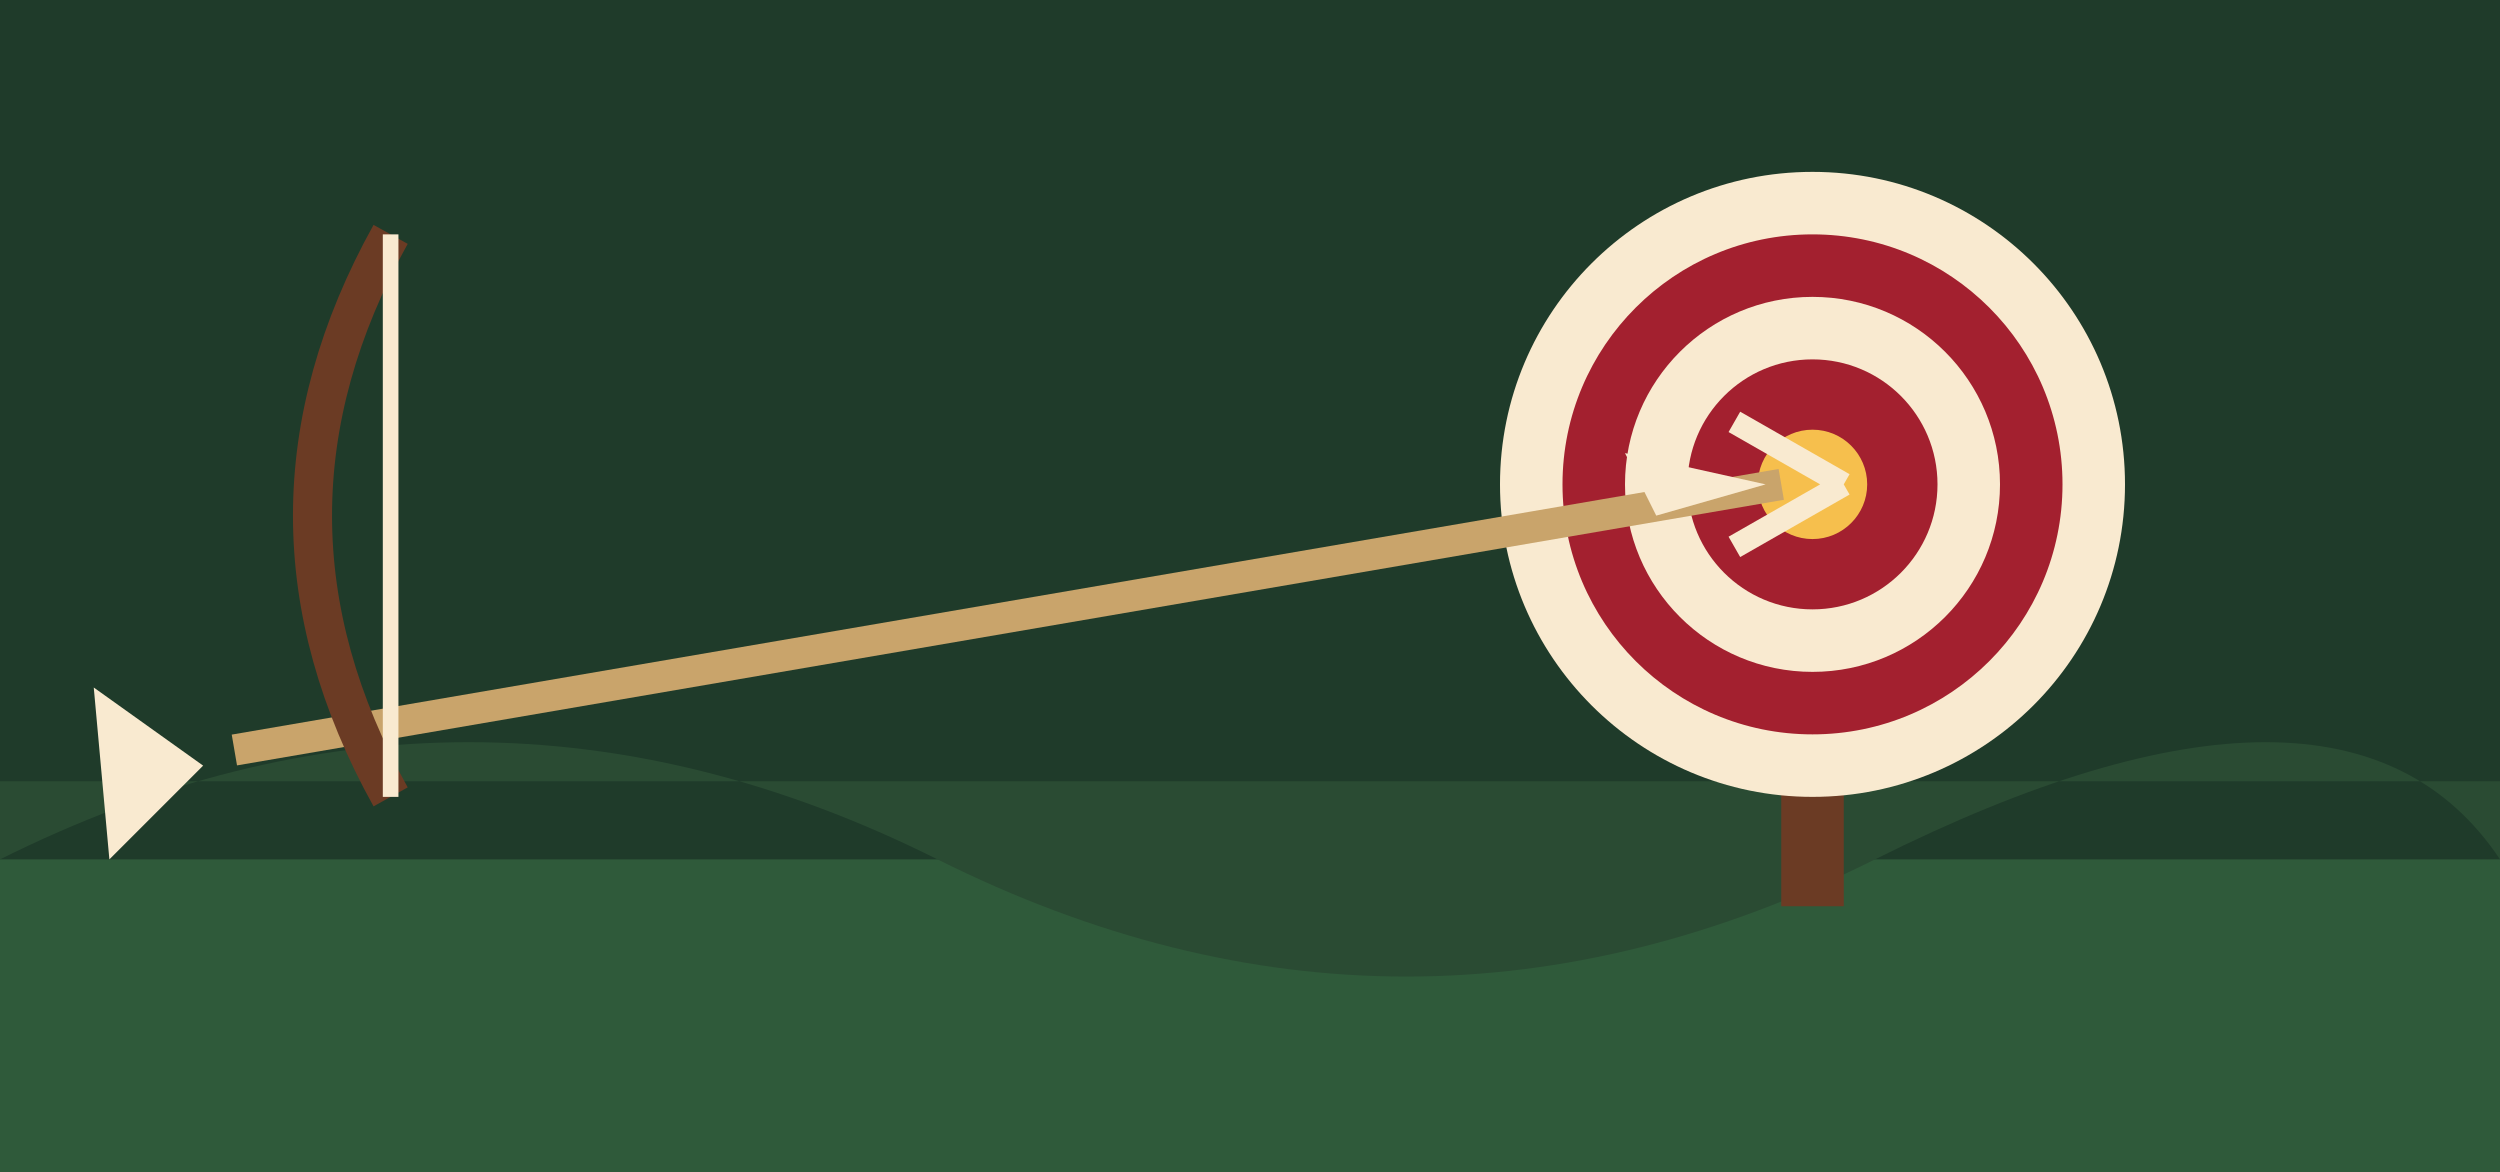
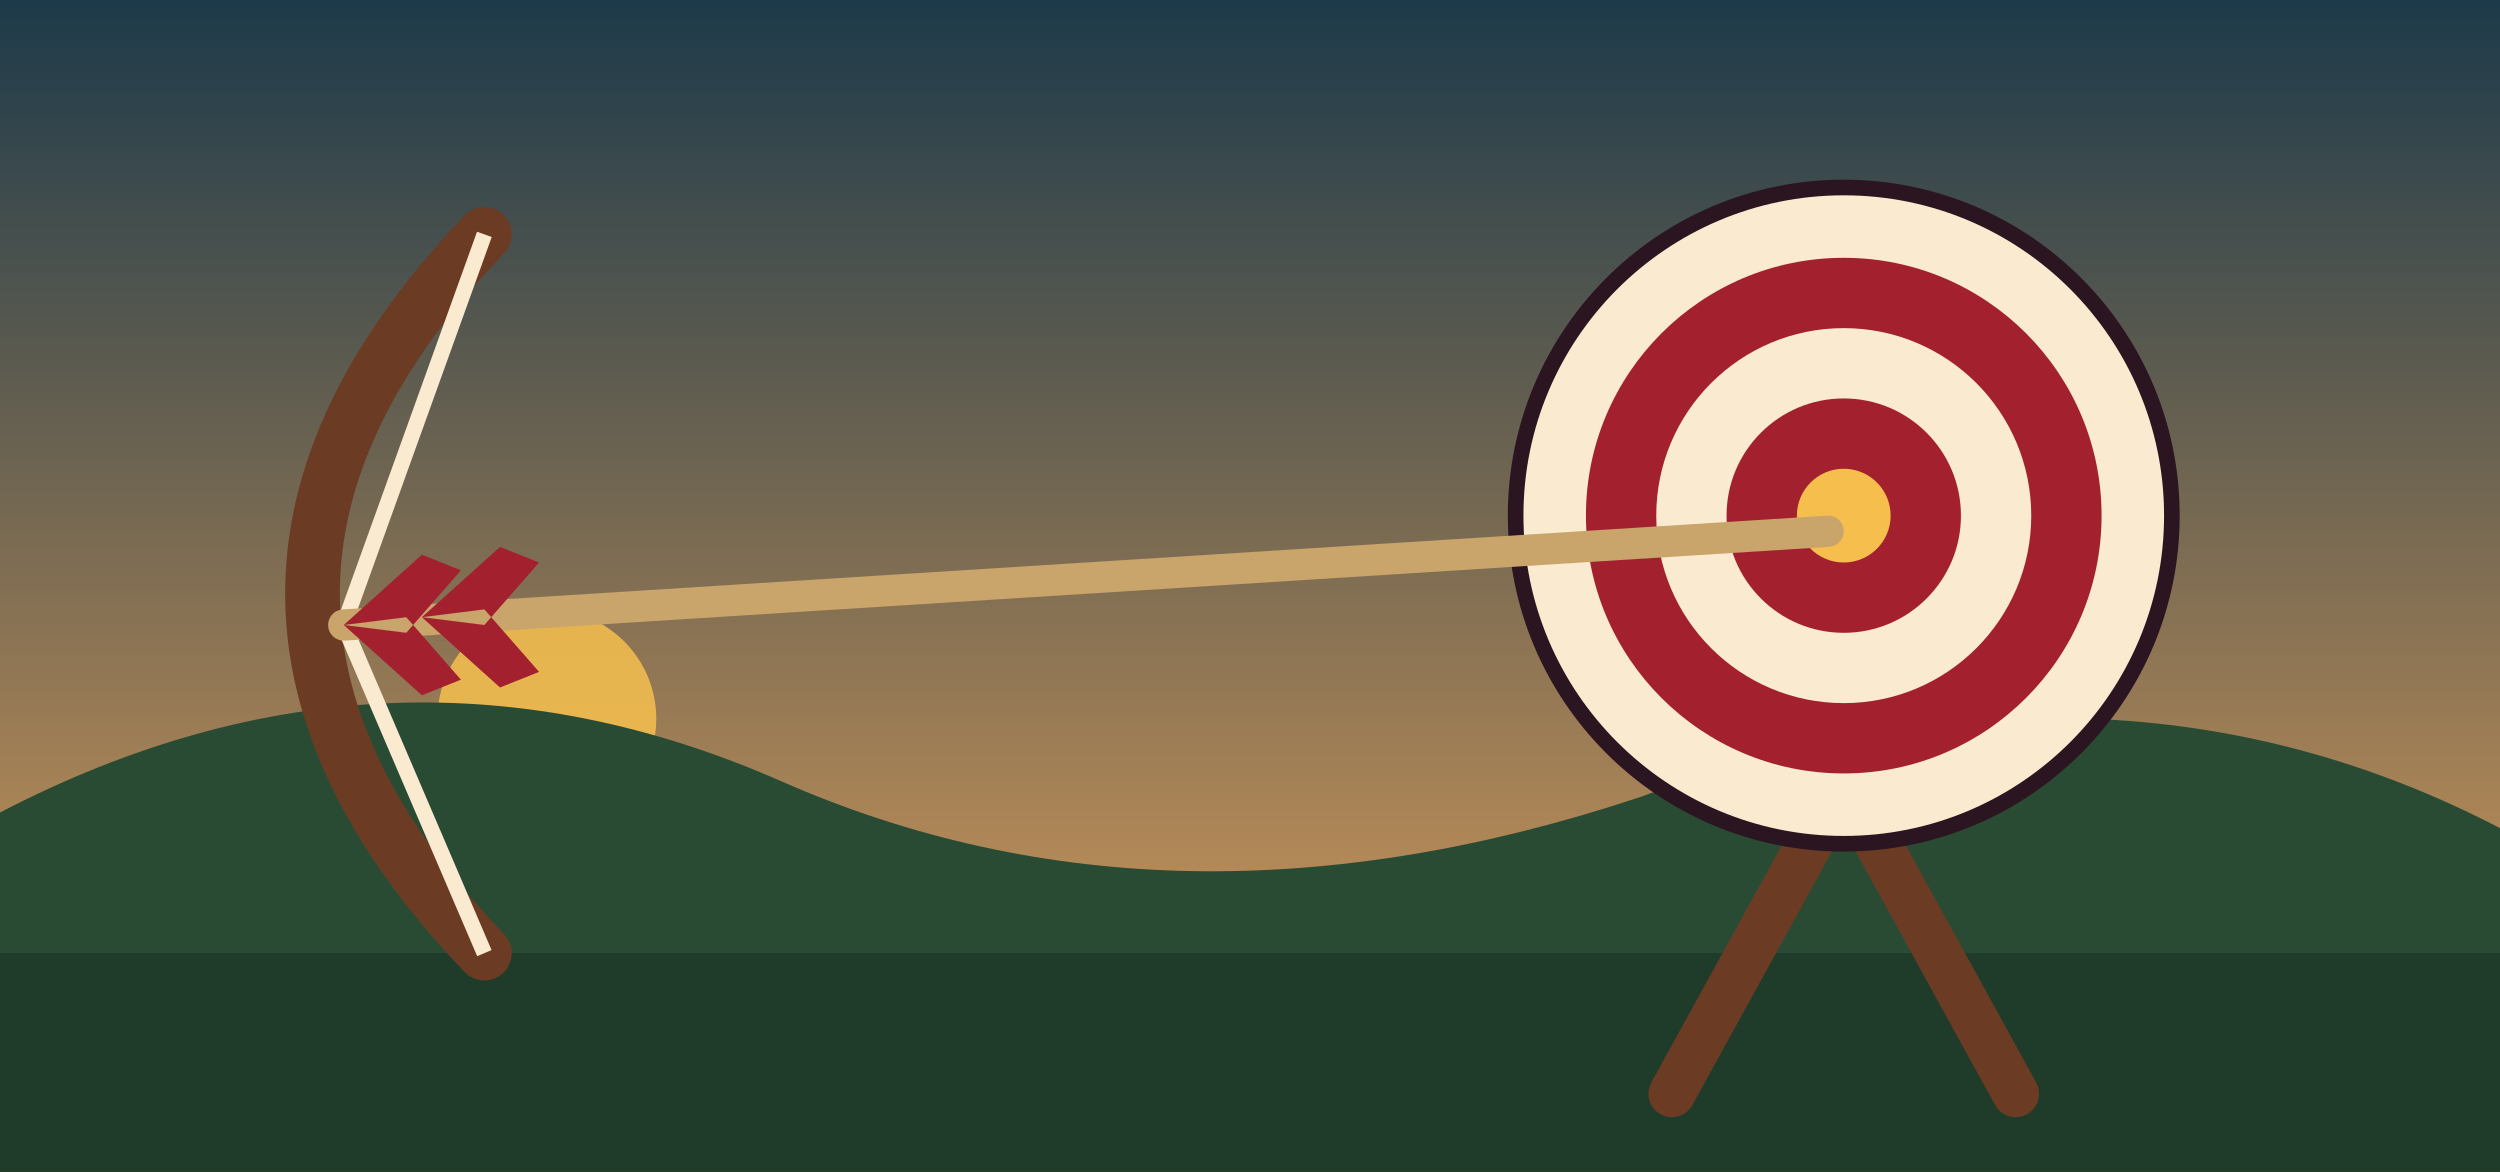
<svg xmlns="http://www.w3.org/2000/svg" viewBox="0 0 320 150" role="img" aria-hidden="true">
-   <rect width="320" height="150" fill="#1f3b2a" />
-   <rect y="110" width="320" height="40" fill="#2f5a3a" />
-   <path d="M0 110q60-30 120 0t120 0t80 0v-10H0z" fill="#2a4b33" />
-   <rect x="228" y="72" width="8" height="44" fill="#6b3b24" />
-   <g transform="translate(232 62)">
-     <circle r="40" fill="#f9ead0" />
-     <circle r="32" fill="#a3202f" />
+   <defs>
+     <linearGradient id="cie" x1="0" y1="0" x2="0" y2="1">
+       <stop offset="0" stop-color="#1d3a4a" />
+       <stop offset="1" stop-color="#e7a45c" />
+     </linearGradient>
+   </defs>
+   <rect width="320" height="150" fill="url(#cie)" />
+   <circle cx="70" cy="92" r="14" fill="#f6bf4d" opacity=".85" />
+   <path d="M0 104q50-26 100-4t110 2q60-22 110 4v44H0z" fill="#2a4b33" />
+   <rect y="122" width="320" height="28" fill="#1f3b2a" />
+   <path d="M236 100l-22 40M236 100l22 40" stroke="#6b3b24" stroke-width="6" stroke-linecap="round" />
+   <g transform="translate(236 66)">
+     <circle r="42" fill="#f9ead0" stroke="#2b1520" stroke-width="2" />
+     <circle r="33" fill="#a3202f" />
    <circle r="24" fill="#f9ead0" />
-     <circle r="16" fill="#a3202f" />
-     <circle r="7" fill="#f6bf4d" />
+     <circle r="15" fill="#a3202f" />
+     <circle r="6" fill="#f6bf4d" />
  </g>
-   <path d="M30 96L228 62" stroke="#c9a46b" stroke-width="4" />
-   <path d="M26 98l-14-10 2 22zM226 62l-18-4 4 8z" fill="#f9ead0" />
-   <path d="M236 62l-14-8M236 62l-14 8" stroke="#f9ead0" stroke-width="3" />
-   <path d="M50 30q-20 36 0 72" stroke="#6b3b24" stroke-width="5" fill="none" />
-   <path d="M50 30v72" stroke="#f9ead0" stroke-width="2" />
+   <path d="M62 30Q18 76 62 122" stroke="#6b3b24" stroke-width="7" fill="none" stroke-linecap="round" />
+   <path d="M62 30L44 80L62 122" stroke="#f9ead0" stroke-width="2" fill="none" stroke-linejoin="round" />
+   <path d="M44 80L234 68" stroke="#c9a46b" stroke-width="4" stroke-linecap="round" />
+   <path d="M44 80l10-9l5 2l-7 8zM44 80l10 9l5-2l-7-8z" fill="#a3202f" />
+   <path d="M54 79l10-9l5 2l-7 8zM54 79l10 9l5-2l-7-8z" fill="#a3202f" />
</svg>
